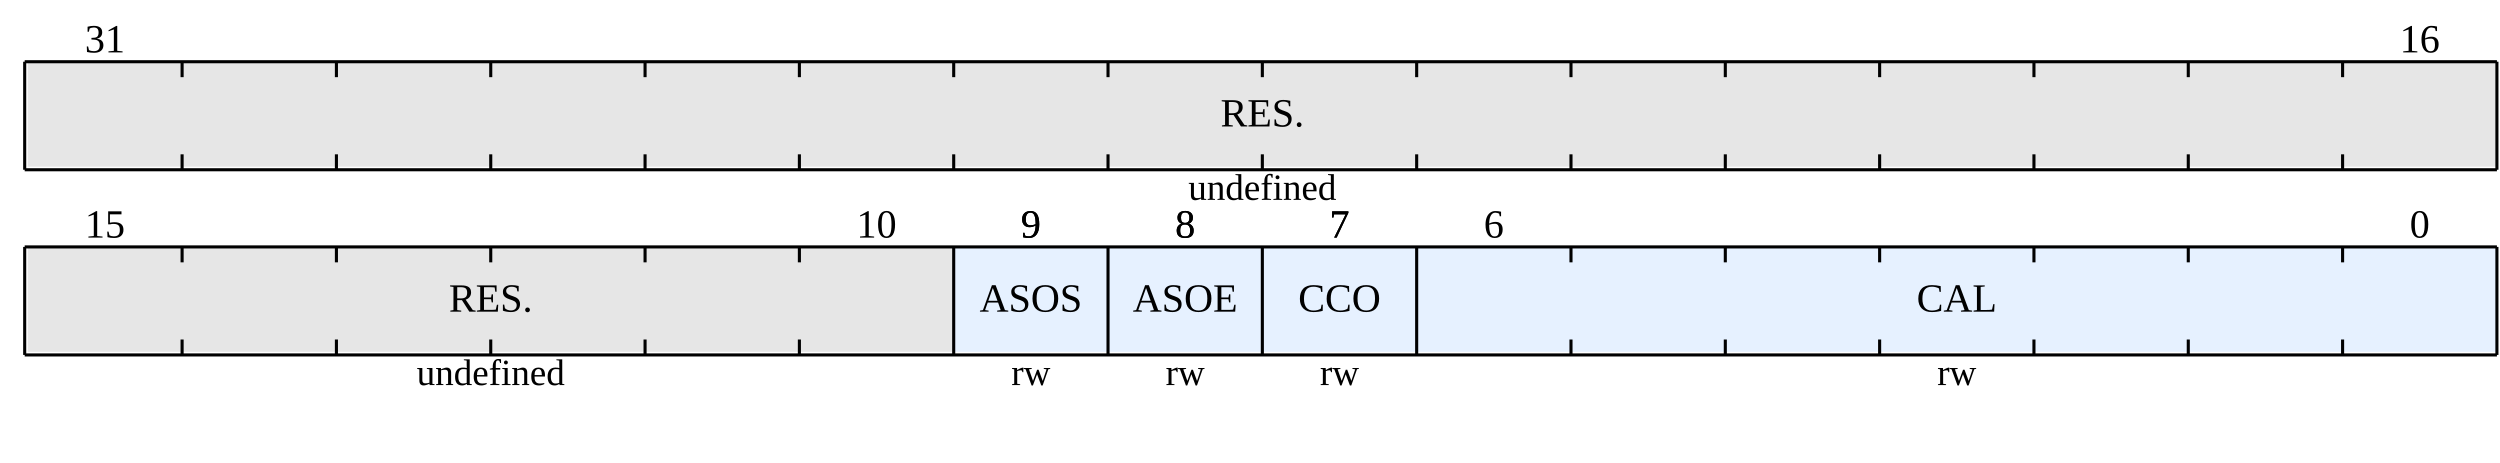
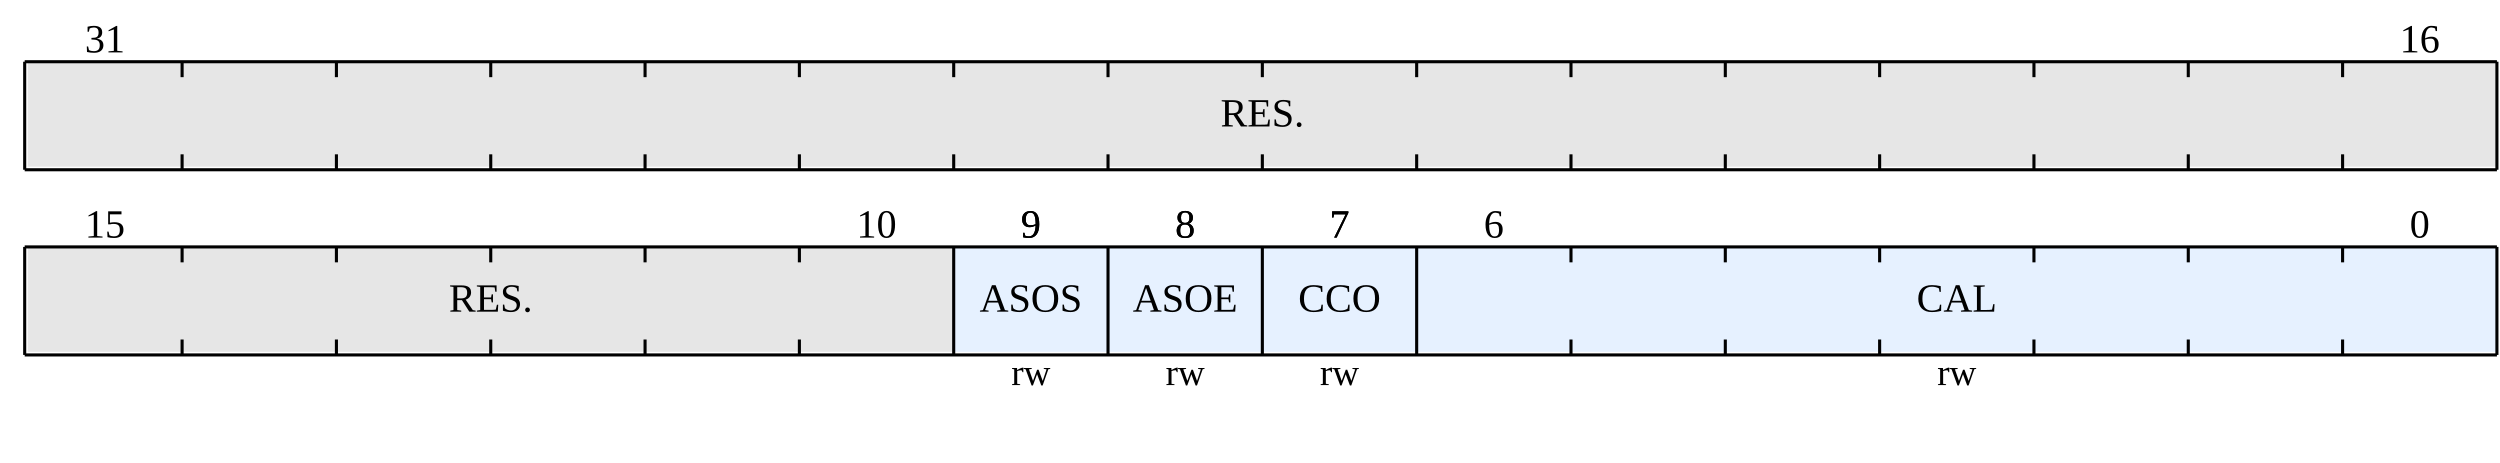
<svg xmlns="http://www.w3.org/2000/svg" width="810" height="150" viewBox="-8 0 810 150">
  <rect x="451" y="80" width="350" height="34" style="fill:#E6F1FF;" />
  <rect x="401" y="80" width="50" height="34" style="fill:#E6F1FF;" />
  <rect x="351" y="80" width="50" height="34" style="fill:#E6F1FF;" />
  <rect x="301" y="80" width="50" height="34" style="fill:#E6F1FF;" />
  <rect x="1" y="80" width="300" height="34" style="fill:#E6E6E6;" />
  <rect x="1" y="20" width="800" height="34" style="fill:#E6E6E6;" />
  <g transform="translate(626,92)">
    <text y="6" font-size="13" style="dominant-baseline:middle;text-anchor:middle;">CAL </text>
  </g>
  <g transform="translate(626,116)">
    <text y="6" font-size="12" style="dominant-baseline:middle;text-anchor:middle;">rw </text>
  </g>
  <g transform="translate(426,92)">
    <text y="6" font-size="13" style="dominant-baseline:middle;text-anchor:middle;">CCO </text>
  </g>
  <g transform="translate(426,116)">
    <text y="6" font-size="12" style="dominant-baseline:middle;text-anchor:middle;">rw </text>
  </g>
  <g transform="translate(376,92)">
    <text y="6" font-size="13" style="dominant-baseline:middle;text-anchor:middle;">ASOE </text>
  </g>
  <g transform="translate(376,116)">
    <text y="6" font-size="12" style="dominant-baseline:middle;text-anchor:middle;">rw </text>
  </g>
  <g transform="translate(326,92)">
    <text y="6" font-size="13" style="dominant-baseline:middle;text-anchor:middle;">ASOS </text>
  </g>
  <g transform="translate(326,116)">
    <text y="6" font-size="12" style="dominant-baseline:middle;text-anchor:middle;">rw </text>
  </g>
  <g transform="translate(151,92)">
    <text y="6" font-size="13" style="dominant-baseline:middle;text-anchor:middle;">RES. </text>
  </g>
  <g transform="translate(151,116)">
-     <text y="6" font-size="12" style="dominant-baseline:middle;text-anchor:middle;">undefined </text>
+     <text y="6" font-size="12" style="dominant-baseline:middle;text-anchor:middle;">  </text>
  </g>
  <g transform="translate(401,32)">
    <text y="6" font-size="13" style="dominant-baseline:middle;text-anchor:middle;">RES. </text>
  </g>
  <g transform="translate(401,56)">
-     <text y="6" font-size="12" style="dominant-baseline:middle;text-anchor:middle;">undefined </text>
+     <text y="6" font-size="12" style="dominant-baseline:middle;text-anchor:middle;">  </text>
  </g>
  <g transform="translate(426,68)">
    <text y="6" font-size="13" style="dominant-baseline:middle;text-anchor:middle;">7 </text>
  </g>
  <g transform="translate(476,68)">
    <text y="6" font-size="13" style="dominant-baseline:middle;text-anchor:middle;">6 </text>
  </g>
  <g transform="translate(376,68)">
    <text y="6" font-size="13" style="dominant-baseline:middle;text-anchor:middle;">8 </text>
  </g>
  <g transform="translate(426,68)">
    <text y="6" font-size="13" style="dominant-baseline:middle;text-anchor:middle;">7 </text>
  </g>
  <g transform="translate(326,68)">
    <text y="6" font-size="13" style="dominant-baseline:middle;text-anchor:middle;">9 </text>
  </g>
  <g transform="translate(376,68)">
    <text y="6" font-size="13" style="dominant-baseline:middle;text-anchor:middle;">8 </text>
  </g>
  <g transform="translate(276,68)">
    <text y="6" font-size="13" style="dominant-baseline:middle;text-anchor:middle;">10 </text>
  </g>
  <g transform="translate(326,68)">
    <text y="6" font-size="13" style="dominant-baseline:middle;text-anchor:middle;">9 </text>
  </g>
  <g transform="translate(-24,68)">
    <text y="6" font-size="13" style="dominant-baseline:middle;text-anchor:middle;">16 </text>
  </g>
  <g transform="translate(26,68)">
    <text y="6" font-size="13" style="dominant-baseline:middle;text-anchor:middle;">15 </text>
  </g>
  <g transform="translate(-24,8)">
    <text y="6" font-size="13" style="dominant-baseline:middle;text-anchor:middle;">32 </text>
  </g>
  <g transform="translate(26,8)">
    <text y="6" font-size="13" style="dominant-baseline:middle;text-anchor:middle;">31 </text>
  </g>
  <line x1="751" y1="80" x2="751" y2="85" stroke="black" stroke-width="1" />
  <line x1="751" y1="115" x2="751" y2="110" stroke="black" stroke-width="1" />
  <line x1="701" y1="80" x2="701" y2="85" stroke="black" stroke-width="1" />
  <line x1="701" y1="115" x2="701" y2="110" stroke="black" stroke-width="1" />
  <line x1="651" y1="80" x2="651" y2="85" stroke="black" stroke-width="1" />
  <line x1="651" y1="115" x2="651" y2="110" stroke="black" stroke-width="1" />
  <line x1="601" y1="80" x2="601" y2="85" stroke="black" stroke-width="1" />
  <line x1="601" y1="115" x2="601" y2="110" stroke="black" stroke-width="1" />
  <line x1="551" y1="80" x2="551" y2="85" stroke="black" stroke-width="1" />
  <line x1="551" y1="115" x2="551" y2="110" stroke="black" stroke-width="1" />
  <line x1="501" y1="80" x2="501" y2="85" stroke="black" stroke-width="1" />
  <line x1="501" y1="115" x2="501" y2="110" stroke="black" stroke-width="1" />
  <line x1="451" y1="80" x2="451" y2="115" stroke="black" stroke-width="1" />
  <line x1="401" y1="80" x2="401" y2="115" stroke="black" stroke-width="1" />
  <line x1="351" y1="80" x2="351" y2="115" stroke="black" stroke-width="1" />
  <line x1="301" y1="80" x2="301" y2="115" stroke="black" stroke-width="1" />
  <line x1="251" y1="80" x2="251" y2="85" stroke="black" stroke-width="1" />
  <line x1="251" y1="115" x2="251" y2="110" stroke="black" stroke-width="1" />
  <line x1="201" y1="80" x2="201" y2="85" stroke="black" stroke-width="1" />
  <line x1="201" y1="115" x2="201" y2="110" stroke="black" stroke-width="1" />
  <line x1="151" y1="80" x2="151" y2="85" stroke="black" stroke-width="1" />
  <line x1="151" y1="115" x2="151" y2="110" stroke="black" stroke-width="1" />
  <line x1="101" y1="80" x2="101" y2="85" stroke="black" stroke-width="1" />
  <line x1="101" y1="115" x2="101" y2="110" stroke="black" stroke-width="1" />
  <line x1="51" y1="80" x2="51" y2="85" stroke="black" stroke-width="1" />
  <line x1="51" y1="115" x2="51" y2="110" stroke="black" stroke-width="1" />
  <line x1="751" y1="20" x2="751" y2="25" stroke="black" stroke-width="1" />
  <line x1="751" y1="55" x2="751" y2="50" stroke="black" stroke-width="1" />
  <line x1="701" y1="20" x2="701" y2="25" stroke="black" stroke-width="1" />
  <line x1="701" y1="55" x2="701" y2="50" stroke="black" stroke-width="1" />
  <line x1="651" y1="20" x2="651" y2="25" stroke="black" stroke-width="1" />
  <line x1="651" y1="55" x2="651" y2="50" stroke="black" stroke-width="1" />
  <line x1="601" y1="20" x2="601" y2="25" stroke="black" stroke-width="1" />
  <line x1="601" y1="55" x2="601" y2="50" stroke="black" stroke-width="1" />
  <line x1="551" y1="20" x2="551" y2="25" stroke="black" stroke-width="1" />
  <line x1="551" y1="55" x2="551" y2="50" stroke="black" stroke-width="1" />
  <line x1="501" y1="20" x2="501" y2="25" stroke="black" stroke-width="1" />
  <line x1="501" y1="55" x2="501" y2="50" stroke="black" stroke-width="1" />
  <line x1="451" y1="20" x2="451" y2="25" stroke="black" stroke-width="1" />
  <line x1="451" y1="55" x2="451" y2="50" stroke="black" stroke-width="1" />
  <line x1="401" y1="20" x2="401" y2="25" stroke="black" stroke-width="1" />
  <line x1="401" y1="55" x2="401" y2="50" stroke="black" stroke-width="1" />
  <line x1="351" y1="20" x2="351" y2="25" stroke="black" stroke-width="1" />
  <line x1="351" y1="55" x2="351" y2="50" stroke="black" stroke-width="1" />
  <line x1="301" y1="20" x2="301" y2="25" stroke="black" stroke-width="1" />
  <line x1="301" y1="55" x2="301" y2="50" stroke="black" stroke-width="1" />
  <line x1="251" y1="20" x2="251" y2="25" stroke="black" stroke-width="1" />
  <line x1="251" y1="55" x2="251" y2="50" stroke="black" stroke-width="1" />
  <line x1="201" y1="20" x2="201" y2="25" stroke="black" stroke-width="1" />
  <line x1="201" y1="55" x2="201" y2="50" stroke="black" stroke-width="1" />
  <line x1="151" y1="20" x2="151" y2="25" stroke="black" stroke-width="1" />
  <line x1="151" y1="55" x2="151" y2="50" stroke="black" stroke-width="1" />
  <line x1="101" y1="20" x2="101" y2="25" stroke="black" stroke-width="1" />
  <line x1="101" y1="55" x2="101" y2="50" stroke="black" stroke-width="1" />
  <line x1="51" y1="20" x2="51" y2="25" stroke="black" stroke-width="1" />
  <line x1="51" y1="55" x2="51" y2="50" stroke="black" stroke-width="1" />
  <line x1="0" y1="20" x2="801" y2="20" stroke="black" stroke-width="1" />
  <line x1="0" y1="20" x2="0" y2="55" stroke="black" stroke-width="1" />
  <line x1="0" y1="55" x2="801" y2="55" stroke="black" stroke-width="1" />
  <line x1="801" y1="20" x2="801" y2="55" stroke="black" stroke-width="1" />
  <line x1="0" y1="80" x2="801" y2="80" stroke="black" stroke-width="1" />
  <line x1="0" y1="80" x2="0" y2="115" stroke="black" stroke-width="1" />
  <line x1="0" y1="115" x2="801" y2="115" stroke="black" stroke-width="1" />
  <line x1="801" y1="80" x2="801" y2="115" stroke="black" stroke-width="1" />
  <g transform="translate(776,8)">
    <text y="6" font-size="13" style="dominant-baseline:middle;text-anchor:middle;">16 </text>
  </g>
  <g transform="translate(776,68)">
    <text y="6" font-size="13" style="dominant-baseline:middle;text-anchor:middle;">0 </text>
  </g>
</svg>
